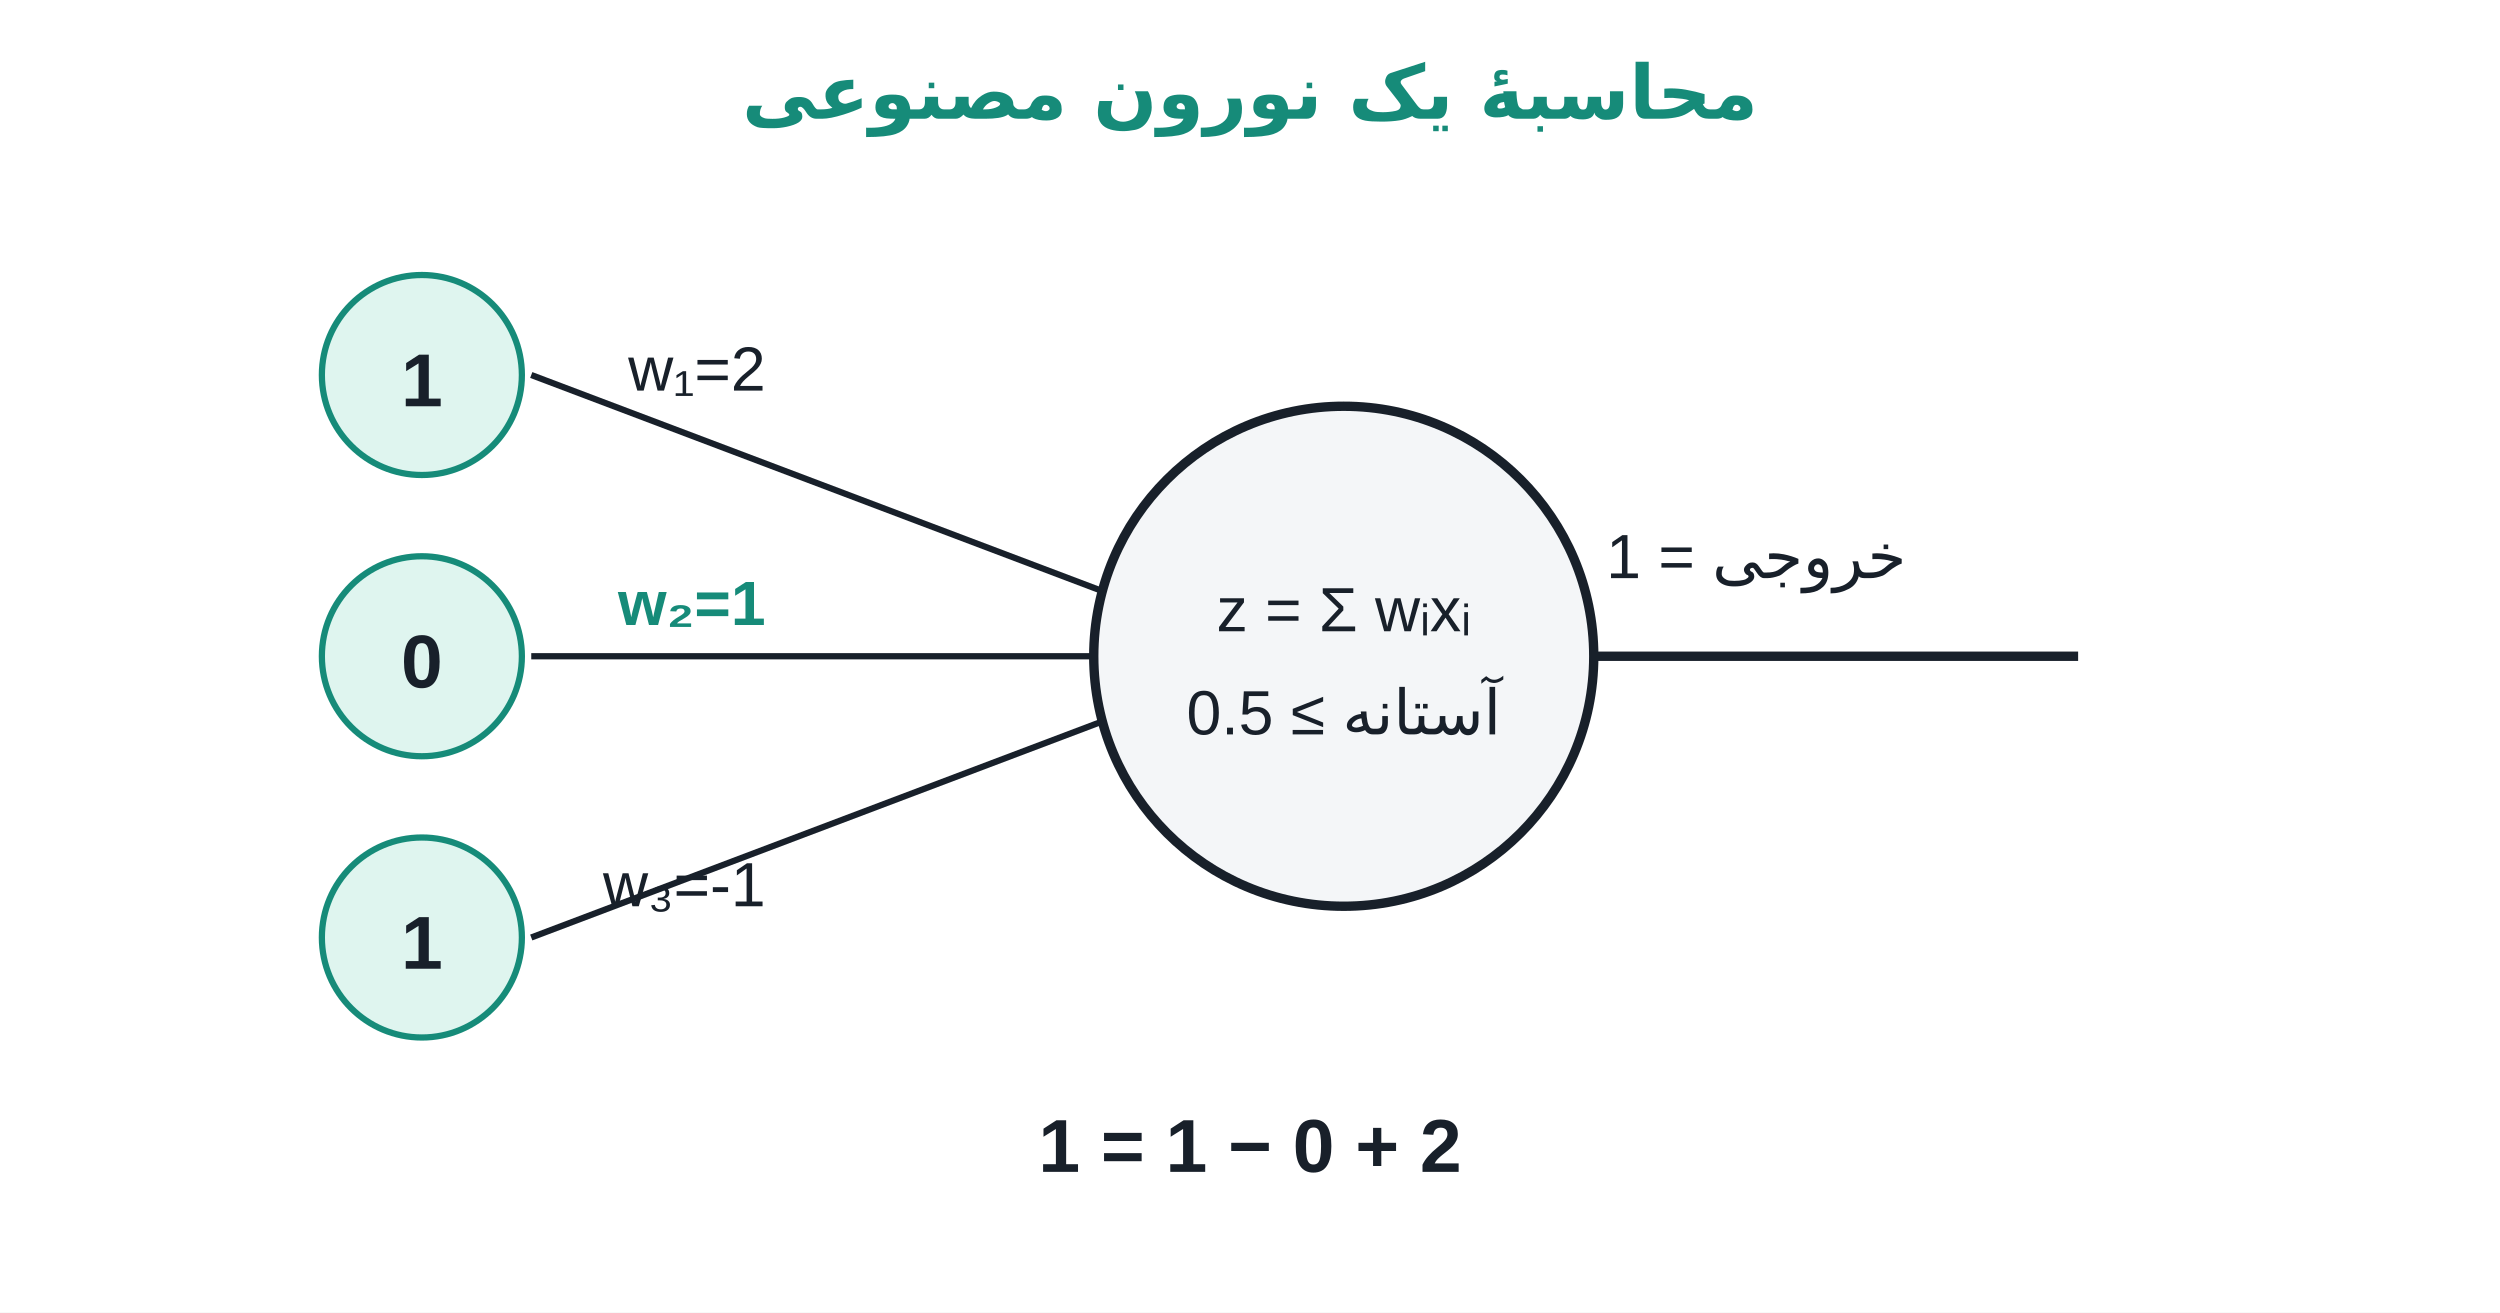
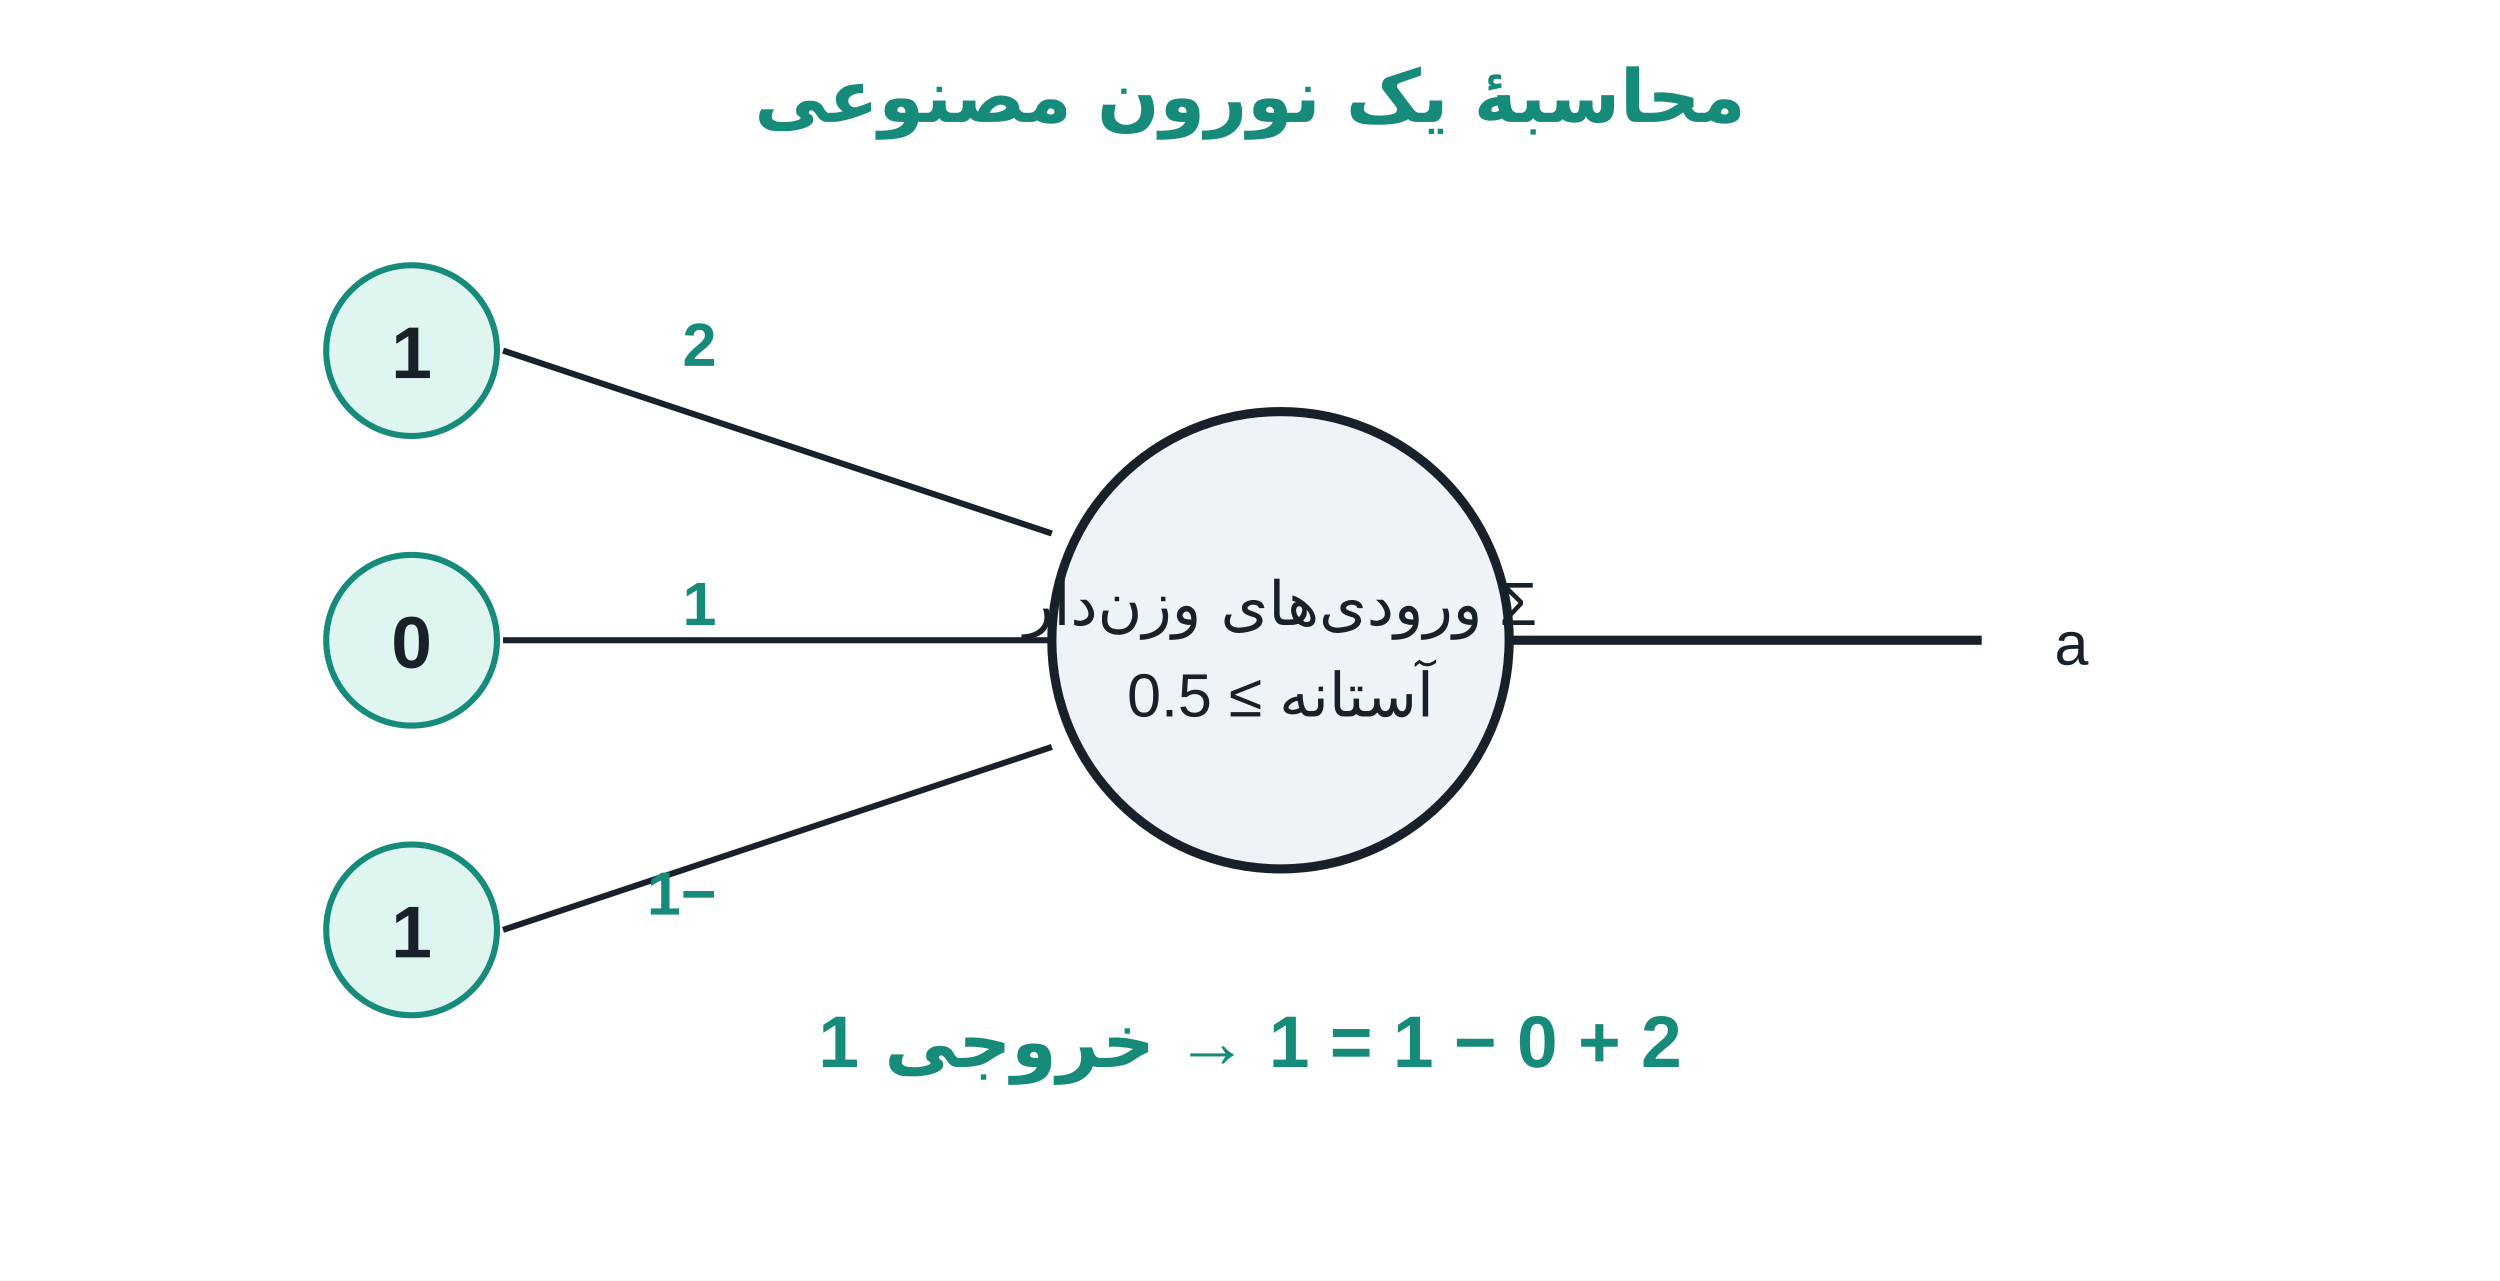
- <svg xmlns="http://www.w3.org/2000/svg" viewBox="0 0 800 420" direction="rtl">
+ <svg xmlns="http://www.w3.org/2000/svg" viewBox="0 0 820 420" direction="rtl">
  <style>text{font-family:Tahoma,Arial,sans-serif;fill:#18202a}.h{font-weight:700;fill:#168b79}.s{font-size:16px}.m{font-size:20px}.b{font-size:24px;font-weight:700}.axis{stroke:#18202a;stroke-width:3}.g{stroke:#168b79;stroke-width:5;fill:none}.r{stroke:#d43d3d;stroke-width:5;fill:none}.thin{stroke:#18202a;stroke-width:2;fill:none}.node{fill:#dff5ef;stroke:#168b79;stroke-width:2}.hidden{fill:#e8f1fb;stroke:#2868a8;stroke-width:2}</style>
  <rect width="100%" height="100%" fill="white" />
-   <text x="400" y="38" text-anchor="middle" class="b h">محاسبهٔ یک نورون مصنوعی</text>
-   <circle cx="135" cy="120" r="32" class="node" />
-   <circle cx="135" cy="210" r="32" class="node" />
-   <circle cx="135" cy="300" r="32" class="node" />
-   <text x="135" y="130" text-anchor="middle" class="b">1</text>
-   <text x="135" y="220" text-anchor="middle" class="b">0</text>
-   <text x="135" y="310" text-anchor="middle" class="b">1</text>
-   <line x1="170" y1="120" x2="355" y2="190" class="thin" />
-   <line x1="170" y1="210" x2="355" y2="210" class="thin" />
-   <line x1="170" y1="300" x2="355" y2="230" class="thin" />
-   <text x="245" y="125" class="m" fill="#d43d3d">w₁=2</text>
-   <text x="245" y="200" class="m h">w₂=1</text>
-   <text x="245" y="290" class="m" fill="#2868a8">w₃=-1</text>
-   <circle cx="430" cy="210" r="80" fill="#f4f6f8" stroke="#18202a" stroke-width="3" />
-   <text x="430" y="202" text-anchor="middle" class="m">z = Σ wᵢxᵢ</text>
-   <text x="430" y="235" text-anchor="middle" class="m">آستانه ≥ 0.5</text>
-   <path d="M510 210H665" class="axis" />
-   <text x="610" y="185" class="m">خروجی = 1</text>
-   <text x="400" y="375" text-anchor="middle" class="b" fill="#d43d3d">2 + 0 − 1 = 1</text>
+   <text x="410" y="40" text-anchor="middle" class="b h">محاسبهٔ یک نورون مصنوعی</text>
+   <circle cx="135" cy="115" r="28" class="node" />
+   <circle cx="135" cy="210" r="28" class="node" />
+   <circle cx="135" cy="305" r="28" class="node" />
+   <text x="135" y="124" text-anchor="middle" class="b">1</text>
+   <text x="135" y="219" text-anchor="middle" class="b">0</text>
+   <text x="135" y="314" text-anchor="middle" class="b">1</text>
+   <line x1="165" y1="115" x2="345" y2="175" class="thin" />
+   <line x1="165" y1="210" x2="345" y2="210" class="thin" />
+   <line x1="165" y1="305" x2="345" y2="245" class="thin" />
+   <text x="235" y="120" class="m h">2</text>
+   <text x="235" y="205" class="m h">1</text>
+   <text x="235" y="300" class="m h">−1</text>
+   <circle cx="420" cy="210" r="75" fill="#eef3f8" stroke="#18202a" stroke-width="3" />
+   <text x="420" y="205" text-anchor="middle" class="m">Σ ورودی‌های وزن‌دار</text>
+   <text x="420" y="235" text-anchor="middle" class="m">آستانه ≥ 0.5</text>
+   <line x1="495" y1="210" x2="650" y2="210" class="axis" />
+   <text x="685" y="218" class="m">a</text>
+   <text x="410" y="350" text-anchor="middle" class="b h">2 + 0 − 1 = 1  →  خروجی 1</text>
</svg>
